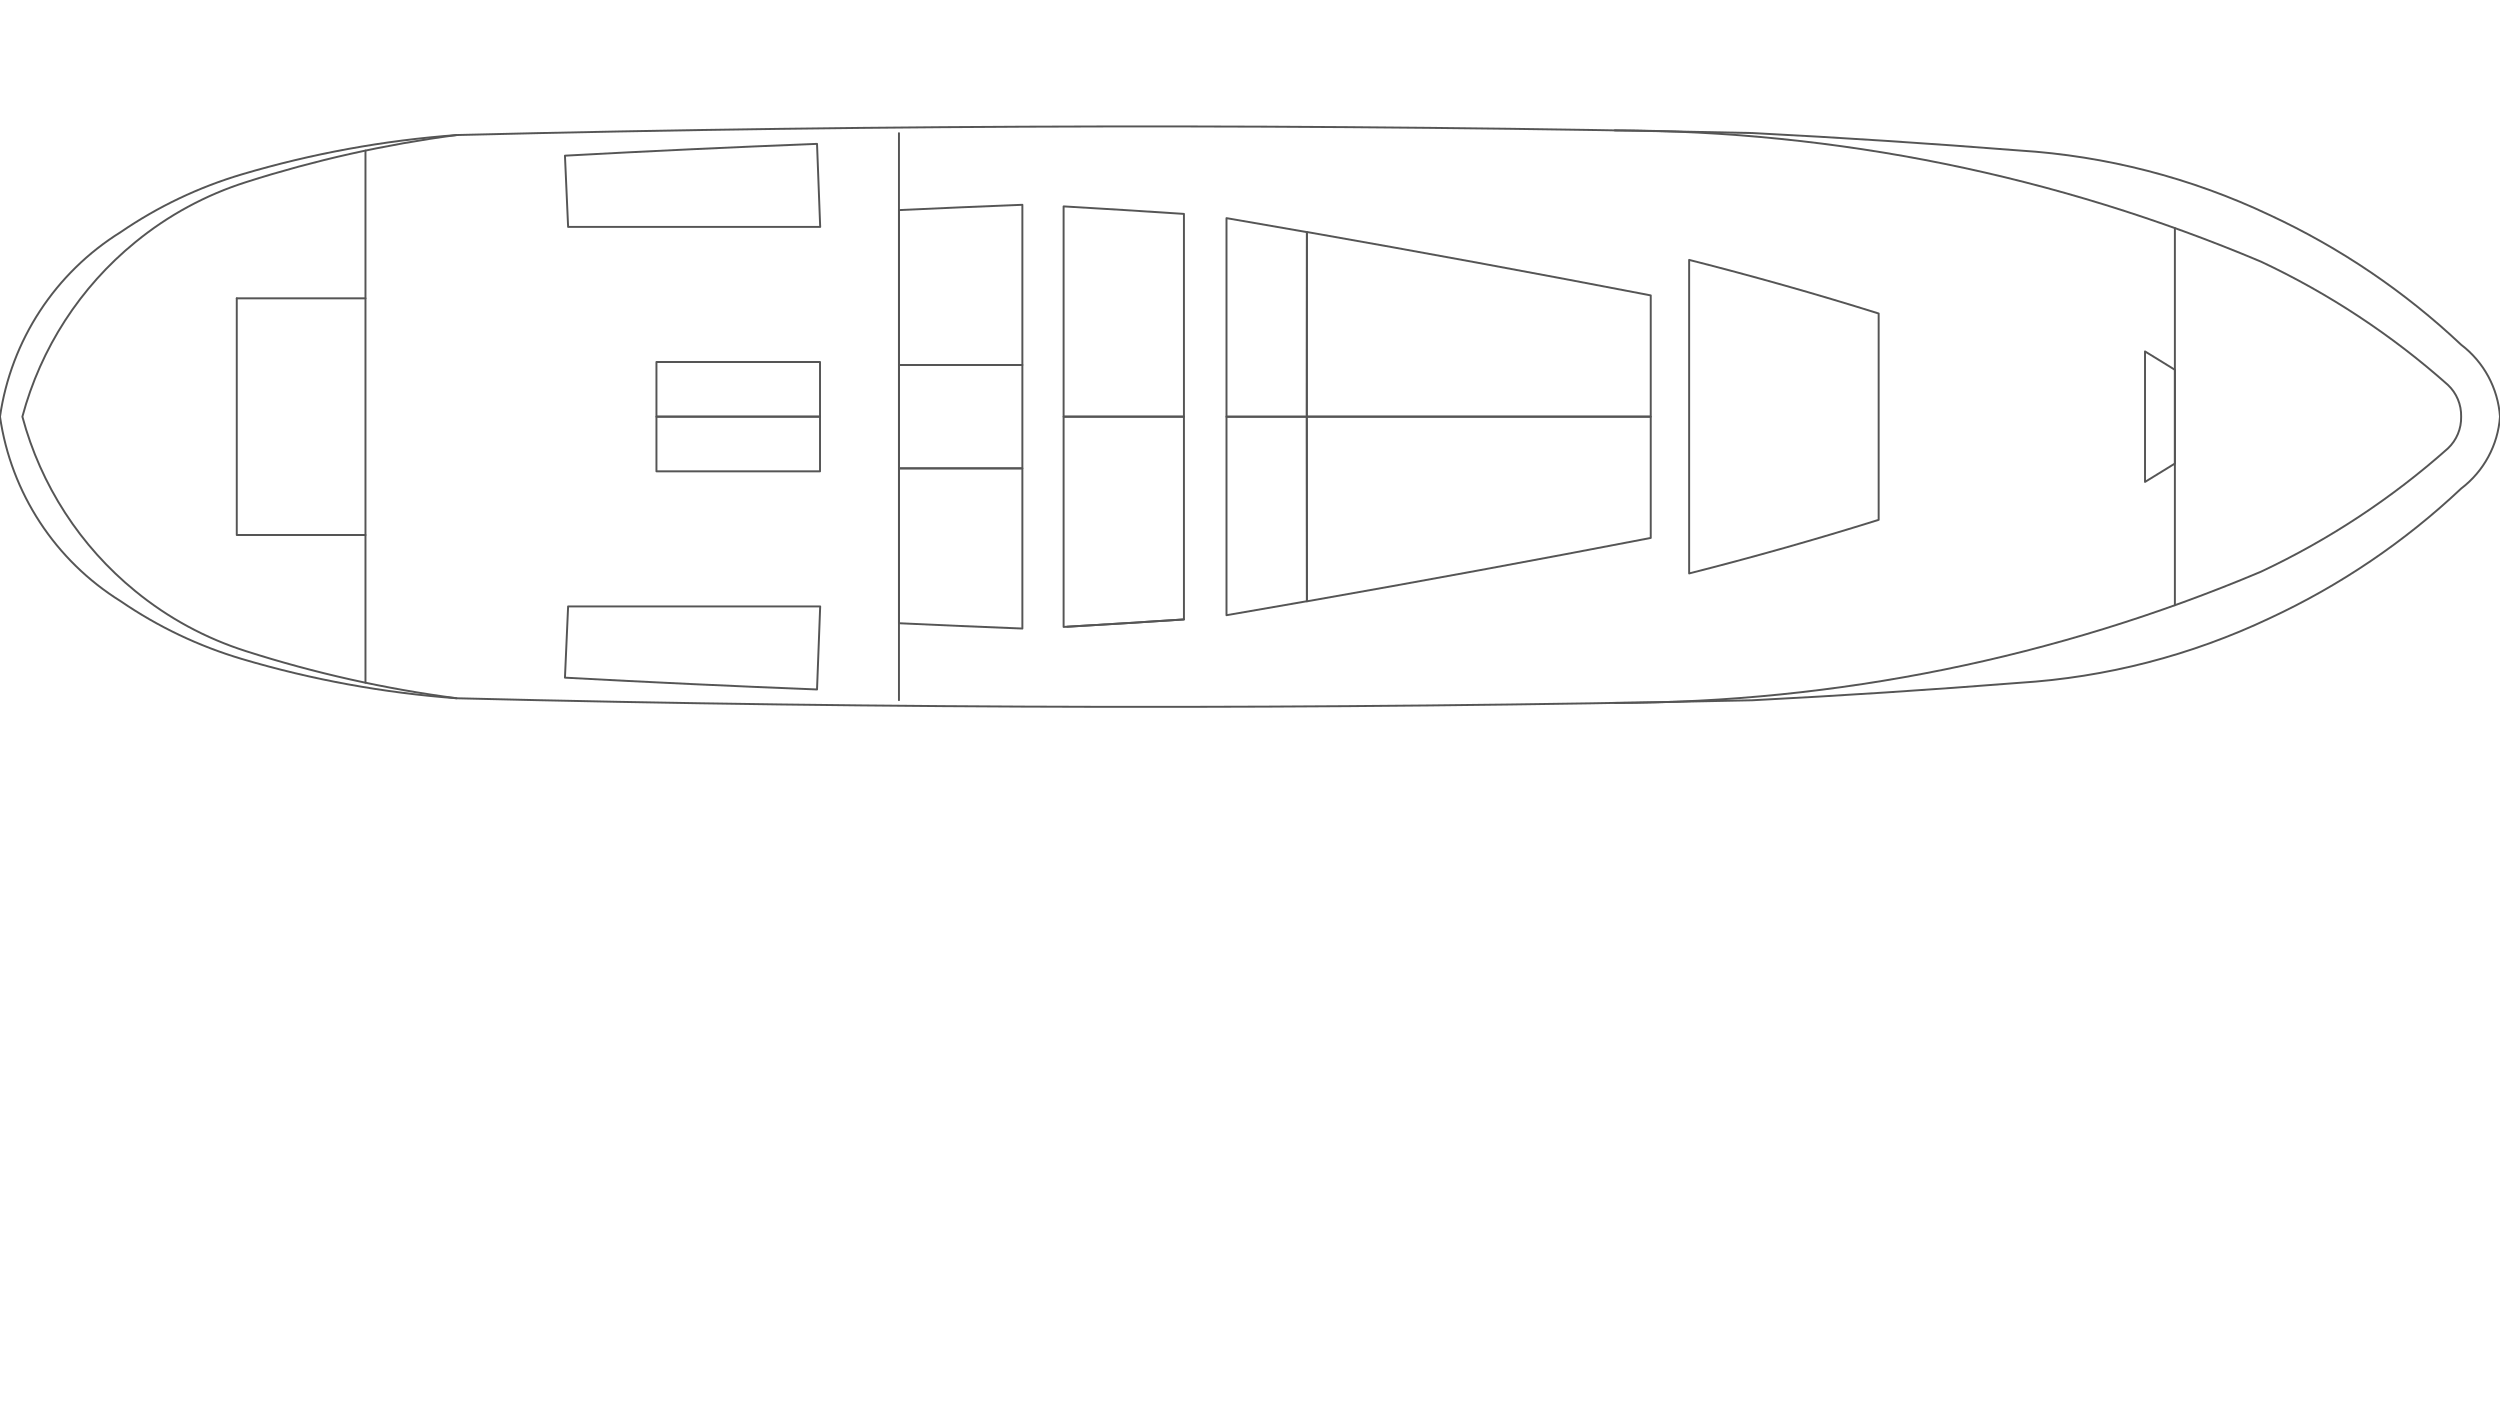
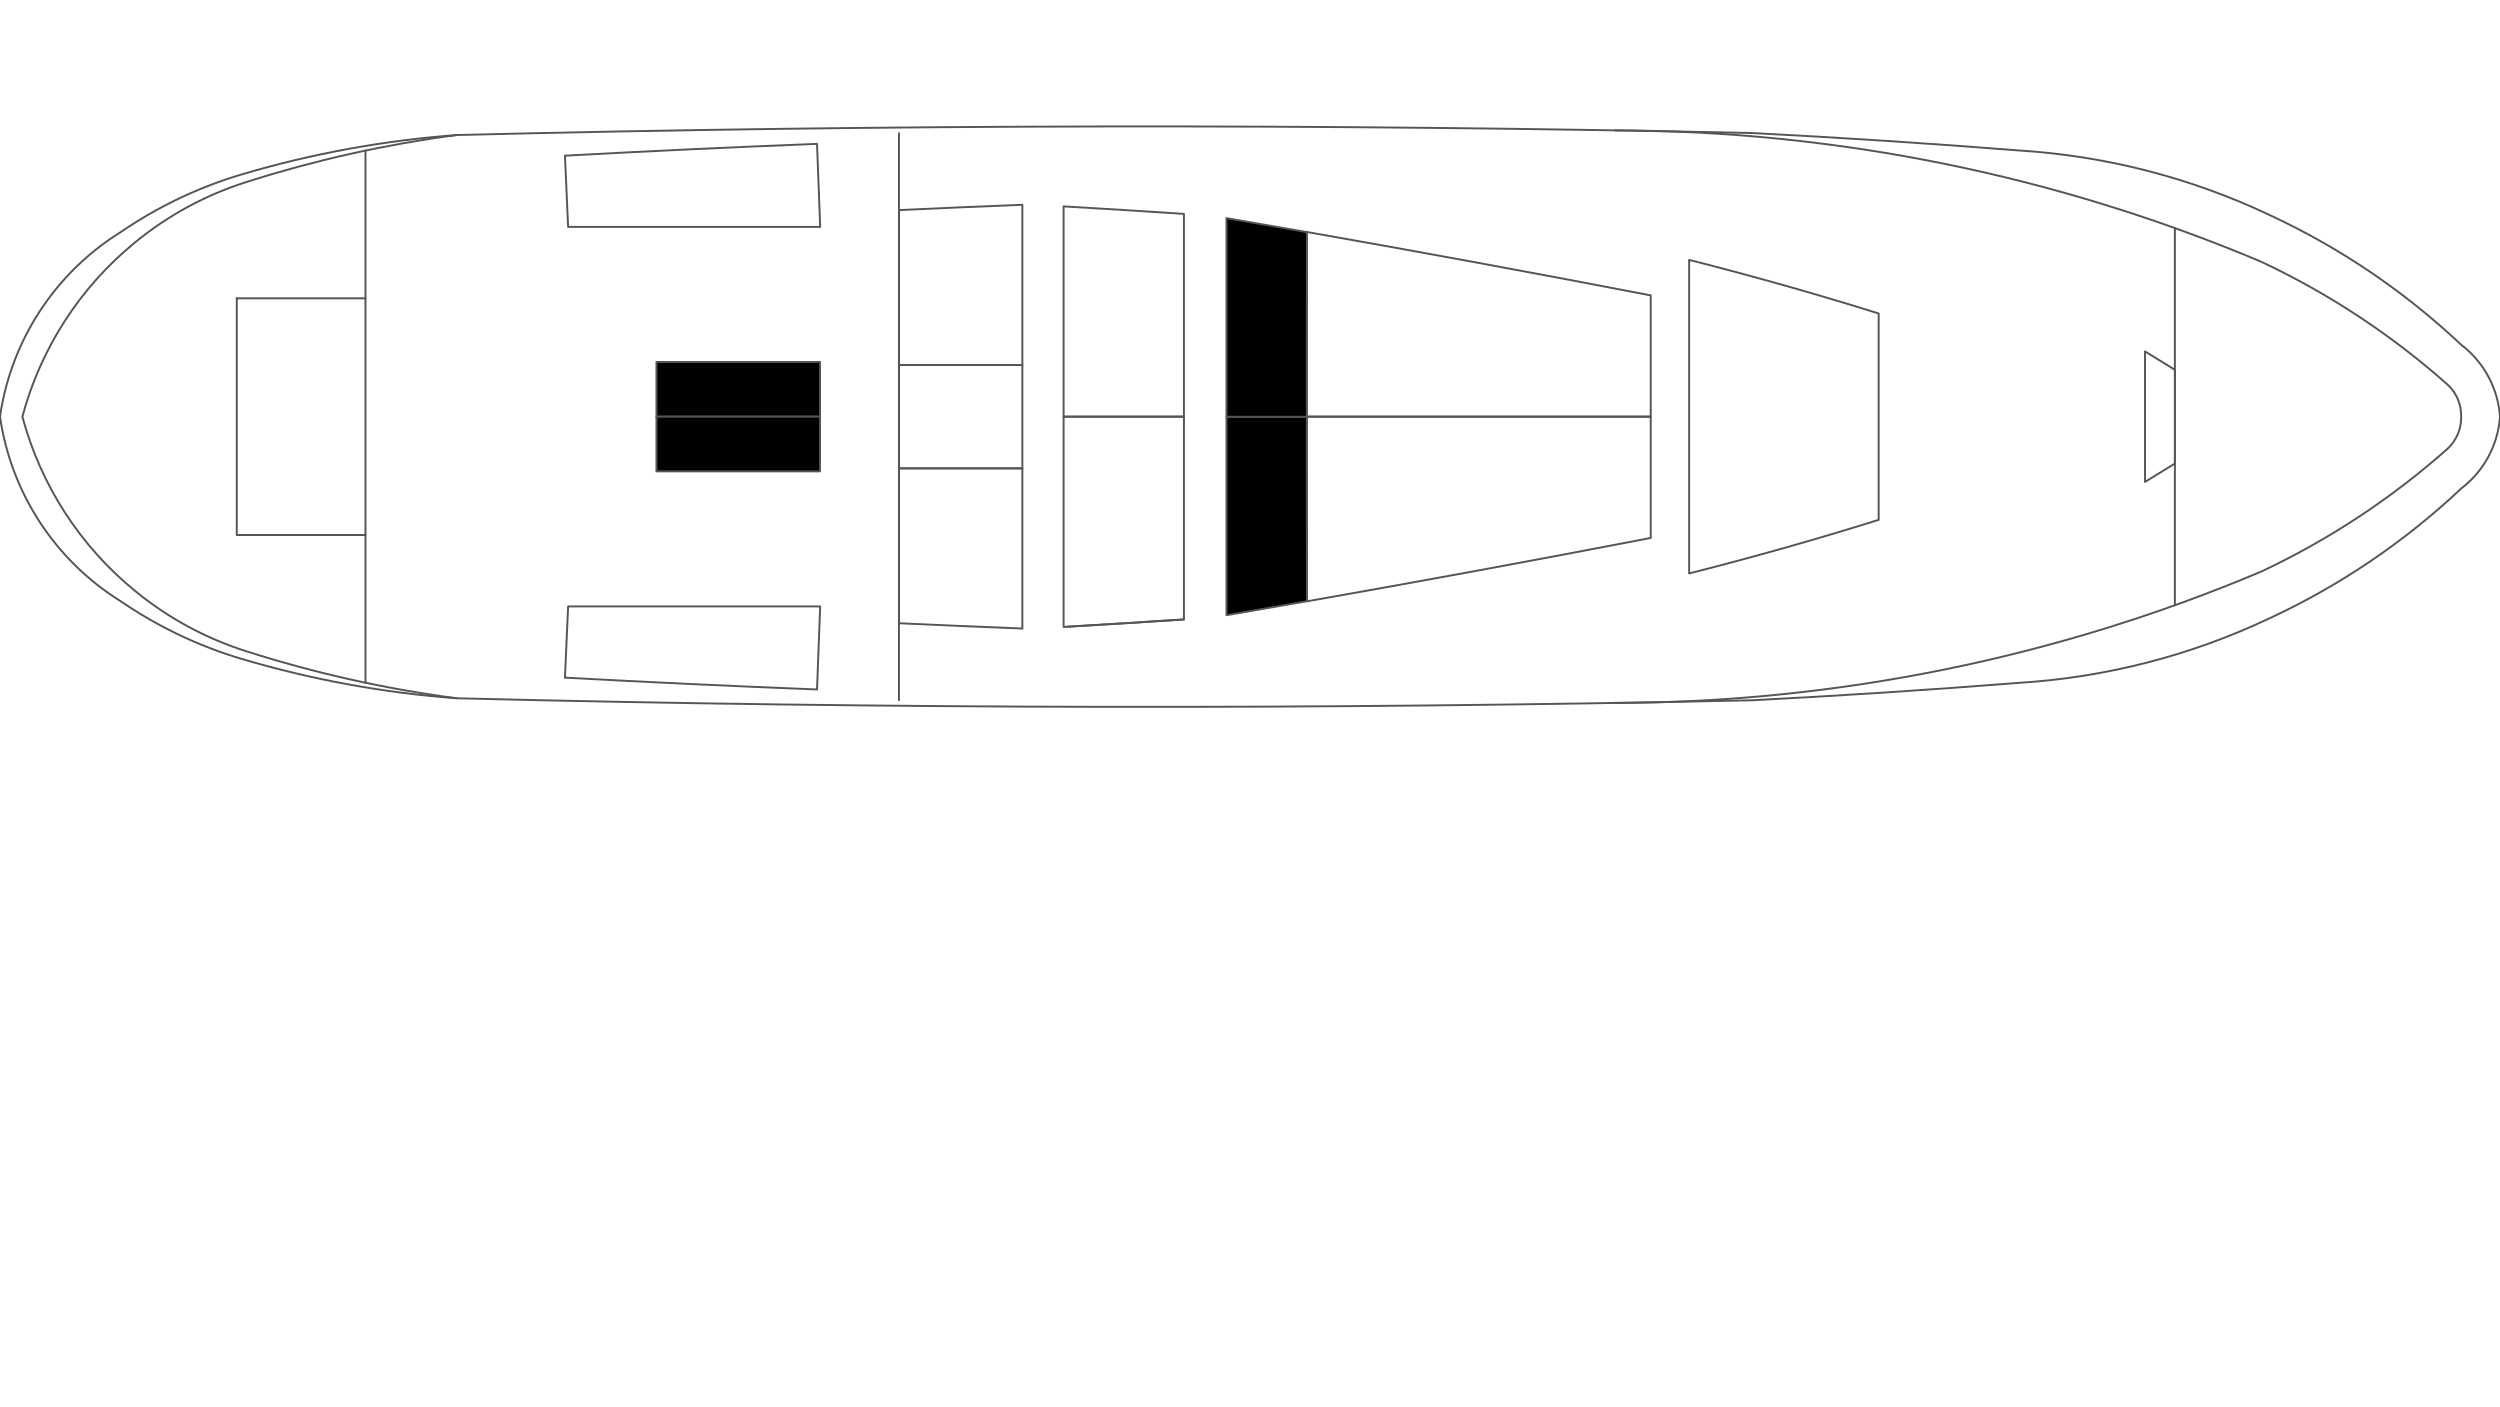
<svg xmlns="http://www.w3.org/2000/svg" version="1.1" id="TankObjects" x="0px" y="0px" width="820px" viewBox="0 220 1920 1080" style="enable-background:new 0 220 1920 1080;" xml:space="preserve">
  <g id="LWPOLYLINE">
    <path style="fill:none;stroke:#555555;stroke-width:1.5;stroke-linecap:round;stroke-linejoin:round;stroke-miterlimit:10;" d="M350.65,323.73c-55.87,4.13-111.13,14.25-164.85,30.17c-33.15,9.83-64.55,24.79-93.06,44.33   C42.42,429.49,8.48,481.37,0,540c8.48,58.63,42.42,110.51,92.74,141.77c28.52,19.55,59.92,34.5,93.06,44.33   c53.71,15.92,108.98,26.03,164.85,30.17" />
  </g>
  <g id="LWPOLYLINE_00000058581308826886539120000011617269610956180361_">
    <path style="fill:none;stroke:#555555;stroke-width:1.5;stroke-linecap:round;stroke-linejoin:round;stroke-miterlimit:10;" d="M1240.15,759.86c170.48-0.28,339.2-34.54,496.28-100.8c52.15-24.5,100.5-56.38,143.56-94.67   c6.69-6.32,10.39-15.19,10.17-24.39c0.22-9.2-3.47-18.07-10.17-24.39c-43.06-38.29-91.41-70.17-143.56-94.67   c-157.08-66.25-325.8-100.52-496.28-100.8" />
  </g>
  <g id="LWPOLYLINE_00000049185583700971298810000000494918455400680377_">
    <path style="fill:none;stroke:#555555;stroke-width:1.5;stroke-linecap:round;stroke-linejoin:round;stroke-miterlimit:10;" d="M1743.03,694.85c54.08-25.11,103.76-58.76,147.15-99.65c17.42-13.26,28.28-33.37,29.81-55.21   c-1.53-21.83-12.4-41.95-29.81-55.21c-43.39-40.89-93.08-74.54-147.15-99.65c-60.32-28.56-125.52-45.37-192.13-49.55   c-68.34-5.4-136.74-9.87-205.2-13.41c-331.65-7.25-663.43-6.73-995.06,1.54c-54.83,7.22-108.91,19.31-161.59,36.14   c-31.05,9.84-59.94,25.51-85.14,46.15C61.63,440.45,31.28,487.33,17.19,540c14.09,52.67,44.44,99.55,86.72,133.98   c25.2,20.64,54.09,36.3,85.14,46.15c52.68,16.83,106.76,28.93,161.59,36.14c331.63,8.28,663.41,8.79,995.06,1.54   c68.46-3.54,136.87-8.01,205.2-13.41C1617.51,740.23,1682.71,723.41,1743.03,694.85z" />
  </g>
  <g id="LWPOLYLINE_00000182488011214419002030000012523529163317237633_">
    <line style="fill:none;stroke:#555555;stroke-width:1.5;stroke-linecap:round;stroke-linejoin:round;stroke-miterlimit:10;" x1="280.68" y1="449.12" x2="181.84" y2="449.12" />
  </g>
  <g id="LWPOLYLINE_00000011744854395037850180000010184801194537535918_">
    <path style="fill:none;stroke:#555555;stroke-width:1.5;stroke-linecap:round;stroke-linejoin:round;stroke-miterlimit:10;" d="M433.88,339.56l2.43,54.7H629.9l-2.43-63.77C562.92,333.01,498.38,336.04,433.88,339.56z" />
  </g>
  <g id="LWPOLYLINE_00000152960313462614228700000004227186016475238324_">
    <path style="fill:none;stroke:#555555;stroke-width:1.5;stroke-linecap:round;stroke-linejoin:round;stroke-miterlimit:10;" d="M690.4,381.36V500.3h94.78V377.28C753.59,378.52,721.99,379.88,690.4,381.36" />
  </g>
  <g id="LWPOLYLINE_00000062897798488382764560000018237005056494698141_">
    <line style="fill:none;stroke:#555555;stroke-width:1.5;stroke-linecap:round;stroke-linejoin:round;stroke-miterlimit:10;" x1="280.68" y1="744.33" x2="280.68" y2="335.67" />
  </g>
  <g id="LWPOLYLINE_00000018924820510351021490000013751632558574855326_">
    <polyline style="fill:none;stroke:#555555;stroke-width:1.5;stroke-linecap:round;stroke-linejoin:round;stroke-miterlimit:10;" points="280.68,630.88 181.84,630.88 181.84,449.12  " />
  </g>
  <g id="LWPOLYLINE_00000143617622758410855490000016404319947897207467_">
    <line style="fill:none;stroke:#555555;stroke-width:1.5;stroke-linecap:round;stroke-linejoin:round;stroke-miterlimit:10;" x1="690.4" y1="757.71" x2="690.4" y2="322.29" />
  </g>
  <g id="LWPOLYLINE_00000109006417904145530330000011309817942201678498_">
    <path style="fill:none;stroke:#555555;stroke-width:1.5;stroke-linecap:round;stroke-linejoin:round;stroke-miterlimit:10;" d="M433.88,740.44l2.43-54.7H629.9l-2.43,63.77C562.92,746.99,498.38,743.96,433.88,740.44z" />
  </g>
  <g id="LWPOLYLINE_00000039104610421203606360000014061792712377894295_">
    <line style="fill:none;stroke:#555555;stroke-width:1.5;stroke-linecap:round;stroke-linejoin:round;stroke-miterlimit:10;" x1="1670.31" y1="684.82" x2="1670.31" y2="395.18" />
  </g>
  <g id="LWPOLYLINE_00000152949534224553050500000016281294705268352168_">
    <polyline style="fill:none;stroke:#555555;stroke-width:1.5;stroke-linecap:round;stroke-linejoin:round;stroke-miterlimit:10;" points="1670.31,504 1647.37,489.89 1647.37,590.11 1670.31,576 1670.31,504  " />
  </g>
  <g id="LWPOLYLINE_00000005988483952197645570000015982733477475103886_">
    <path style="fill:none;stroke:#555555;stroke-width:1.5;stroke-linecap:round;stroke-linejoin:round;stroke-miterlimit:10;" d="M909.25,695.73c-29.87,1.99-59.75,3.85-89.64,5.6" />
  </g>
  <g id="LWPOLYLINE_00000133500675463592825100000003935535271851591327_">
    <path style="fill:none;stroke:#555555;stroke-width:1.5;stroke-linecap:round;stroke-linejoin:round;stroke-miterlimit:10;" d="M1297.26,419.6V660.4c48.89-12.38,97.42-26.11,145.55-41.16V460.77   C1394.69,445.71,1346.15,431.99,1297.26,419.6z" />
  </g>
  <g id="LWPOLYLINE_00000175311297671359147640000000093949817597995916_">
    <path style="fill:none;stroke:#555555;stroke-width:1.5;stroke-linecap:round;stroke-linejoin:round;stroke-miterlimit:10;" d="M816.85,378.51V540h92.41V384.27C878.46,382.22,847.66,380.31,816.85,378.51" />
  </g>
  <g id="LWPOLYLINE_00000049935039068790040840000012437081543838208700_">
    <path style="fill:none;stroke:#555555;stroke-width:1.5;stroke-linecap:round;stroke-linejoin:round;stroke-miterlimit:10;" d="M816.85,701.49V540h92.41v155.73C878.46,697.78,847.66,699.69,816.85,701.49" />
  </g>
  <g id="LWPOLYLINE_00000119802320432982154890000009532094958387839124_">
    <rect x="690.4" y="500.3" style="fill:none;stroke:#555555;stroke-width:1.5;stroke-linecap:round;stroke-linejoin:round;stroke-miterlimit:10;" width="94.78" height="79.4" />
  </g>
  <g id="LWPOLYLINE_00000114039605225131666480000016014610143107423923_">
    <path style="fill:none;stroke:#555555;stroke-width:1.5;stroke-linecap:round;stroke-linejoin:round;stroke-miterlimit:10;" d="M690.4,698.64V579.7h94.78v123.02C753.59,701.48,721.99,700.12,690.4,698.64" />
  </g>
  <g id="LWPOLYLINE_00000029741714746755260880000016820267304783722382_">
-     <rect x="504.15" y="498.02" style="fill:rgba(255, 255, 255, 0.1);stroke:#555555;stroke-width:1.5;stroke-linecap:round;stroke-linejoin:round;stroke-miterlimit:10;" width="125.62" height="41.98" />
+     <rect x="504.15" y="498.02" class="tankDistributionColor" style="stroke:#555555;stroke-width:1.5;stroke-linecap:round;stroke-linejoin:round;stroke-miterlimit:10;" width="125.62" height="41.98" />
  </g>
  <g id="LWPOLYLINE_00000127027303791137490210000016865146935335968416_">
-     <rect x="504.15" y="540" style="fill:rgba(255, 255, 255, 0.1);stroke:#555555;stroke-width:1.5;stroke-linecap:round;stroke-linejoin:round;stroke-miterlimit:10;" width="125.62" height="41.98" />
+     <rect x="504.15" y="540" class="tankDistributionColor" style="stroke:#555555;stroke-width:1.5;stroke-linecap:round;stroke-linejoin:round;stroke-miterlimit:10;" width="125.62" height="41.98" />
  </g>
  <g id="LWPOLYLINE_00000163765605952788898590000013289805808596025278_">
    <path style="fill:none;stroke:#555555;stroke-width:1.5;stroke-linecap:round;stroke-linejoin:round;stroke-miterlimit:10;" d="M1003.62,540h264.15v93.13c-87.89,16.96-175.91,33.19-264.07,48.7L1003.62,540z" />
  </g>
  <g id="LWPOLYLINE_00000054962805500464339260000008291235703486827670_">
-     <path style="fill:rgba(255, 255, 255, 0.1);stroke:#555555;stroke-width:1.5;stroke-linecap:round;stroke-linejoin:round;stroke-miterlimit:10;" d="M941.95,539.9v152.58c20.59-3.54,41.18-7.12,61.76-10.74l-0.08-141.83H941.95z" />
+     <path class="tankDistributionColor" style="stroke:#555555;stroke-width:1.5;stroke-linecap:round;stroke-linejoin:round;stroke-miterlimit:10;" d="M941.95,539.9v152.58c20.59-3.54,41.18-7.12,61.76-10.74l-0.08-141.83H941.95z" />
  </g>
  <g id="LWPOLYLINE_00000144313933576075809540000010356078307808114870_">
    <path style="fill:none;stroke:#555555;stroke-width:1.5;stroke-linecap:round;stroke-linejoin:round;stroke-miterlimit:10;" d="M1003.62,540h264.15v-93.13c-87.89-16.96-175.91-33.19-264.07-48.7L1003.62,540z" />
  </g>
  <g id="LWPOLYLINE_00000118397383518949087860000015767441102336915892_">
-     <path style="fill:rgba(255, 255, 255, 0.1);stroke:#555555;stroke-width:1.5;stroke-linecap:round;stroke-linejoin:round;stroke-miterlimit:10;" d="M941.95,540.1V387.53c20.59,3.54,41.18,7.12,61.76,10.74l-0.08,141.83H941.95z" />
+     <path class="tankDistributionColor" style="stroke:#555555;stroke-width:1.5;stroke-linecap:round;stroke-linejoin:round;stroke-miterlimit:10;" d="M941.95,540.1V387.53c20.59,3.54,41.18,7.12,61.76,10.74l-0.08,141.83H941.95z" />
  </g>
</svg>
